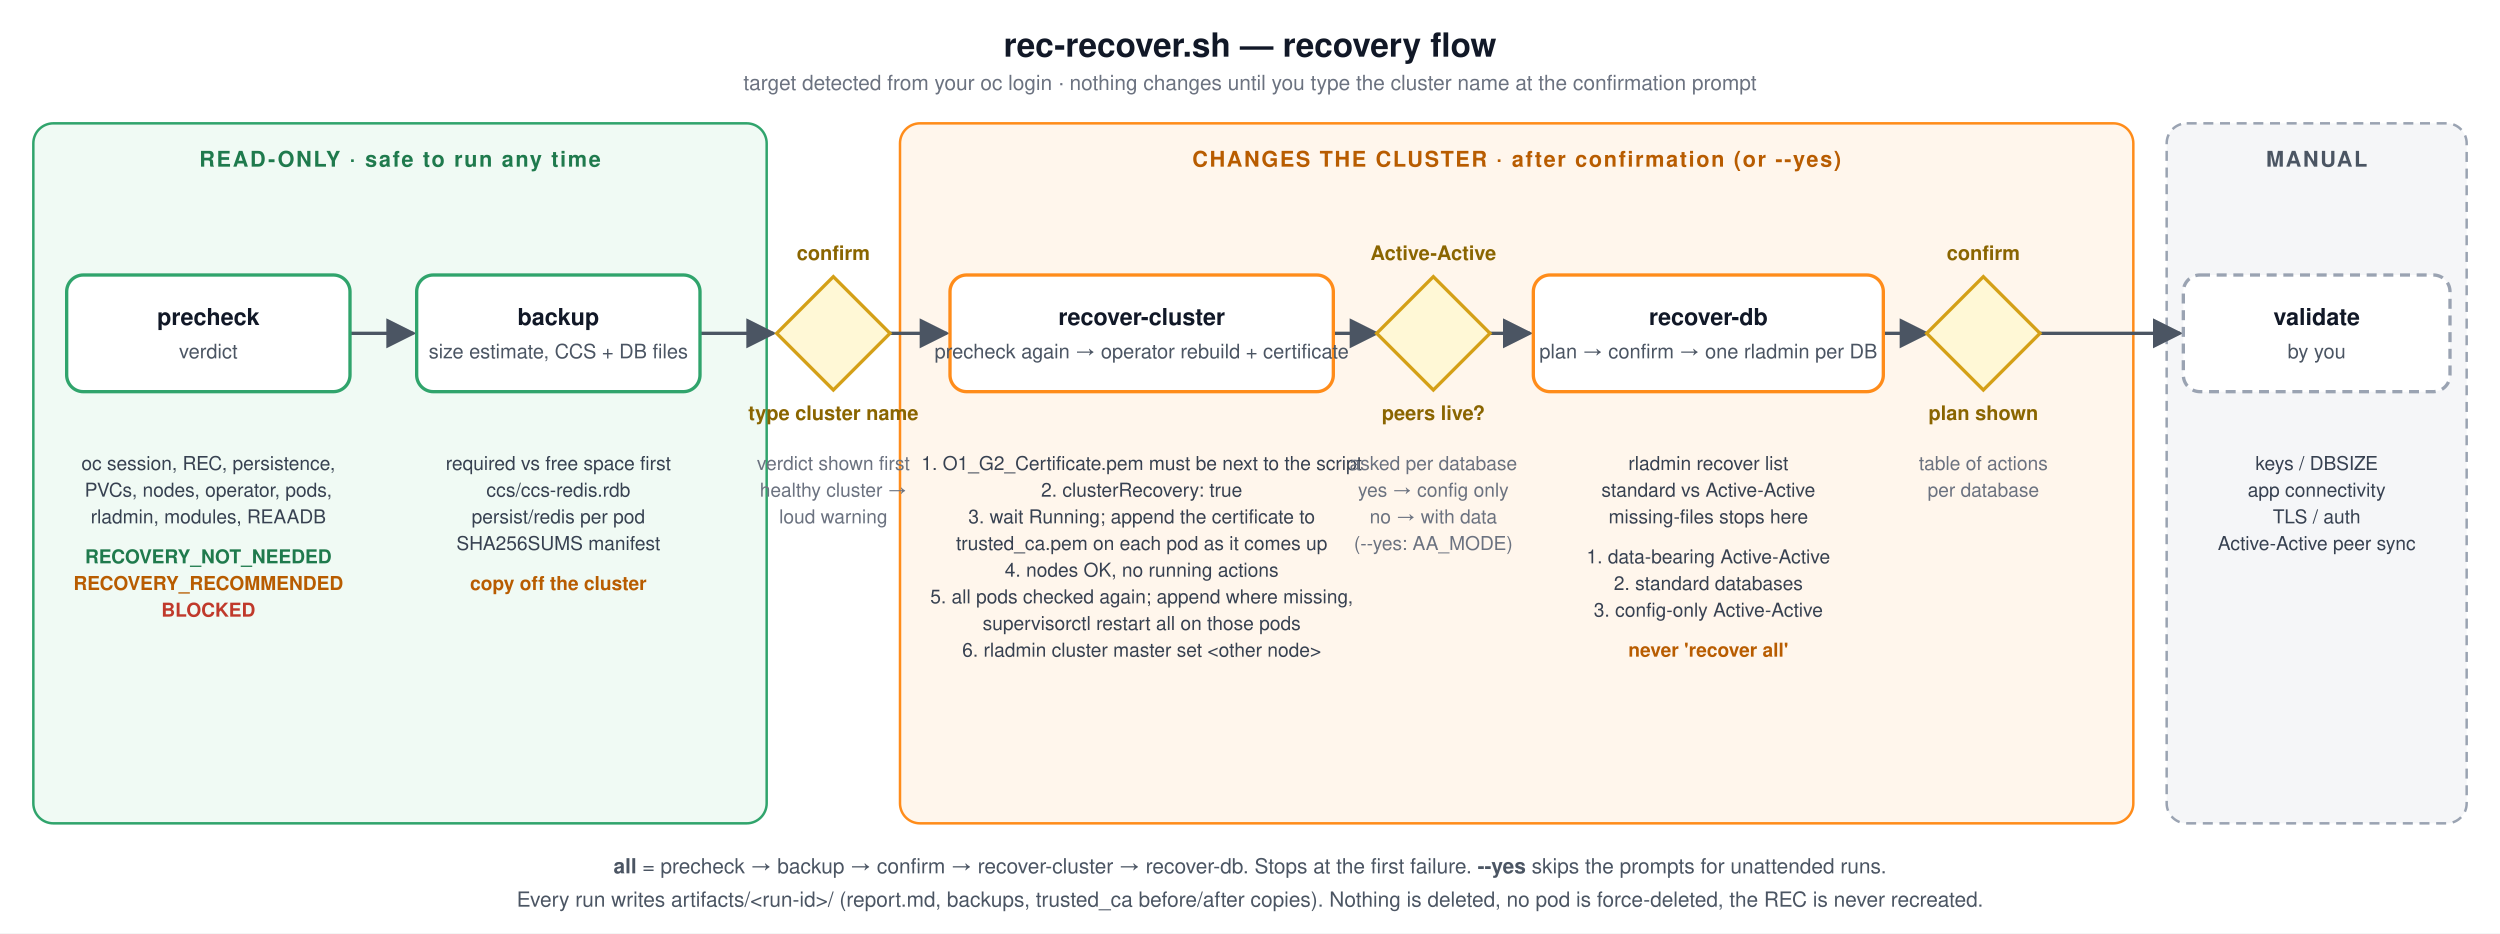
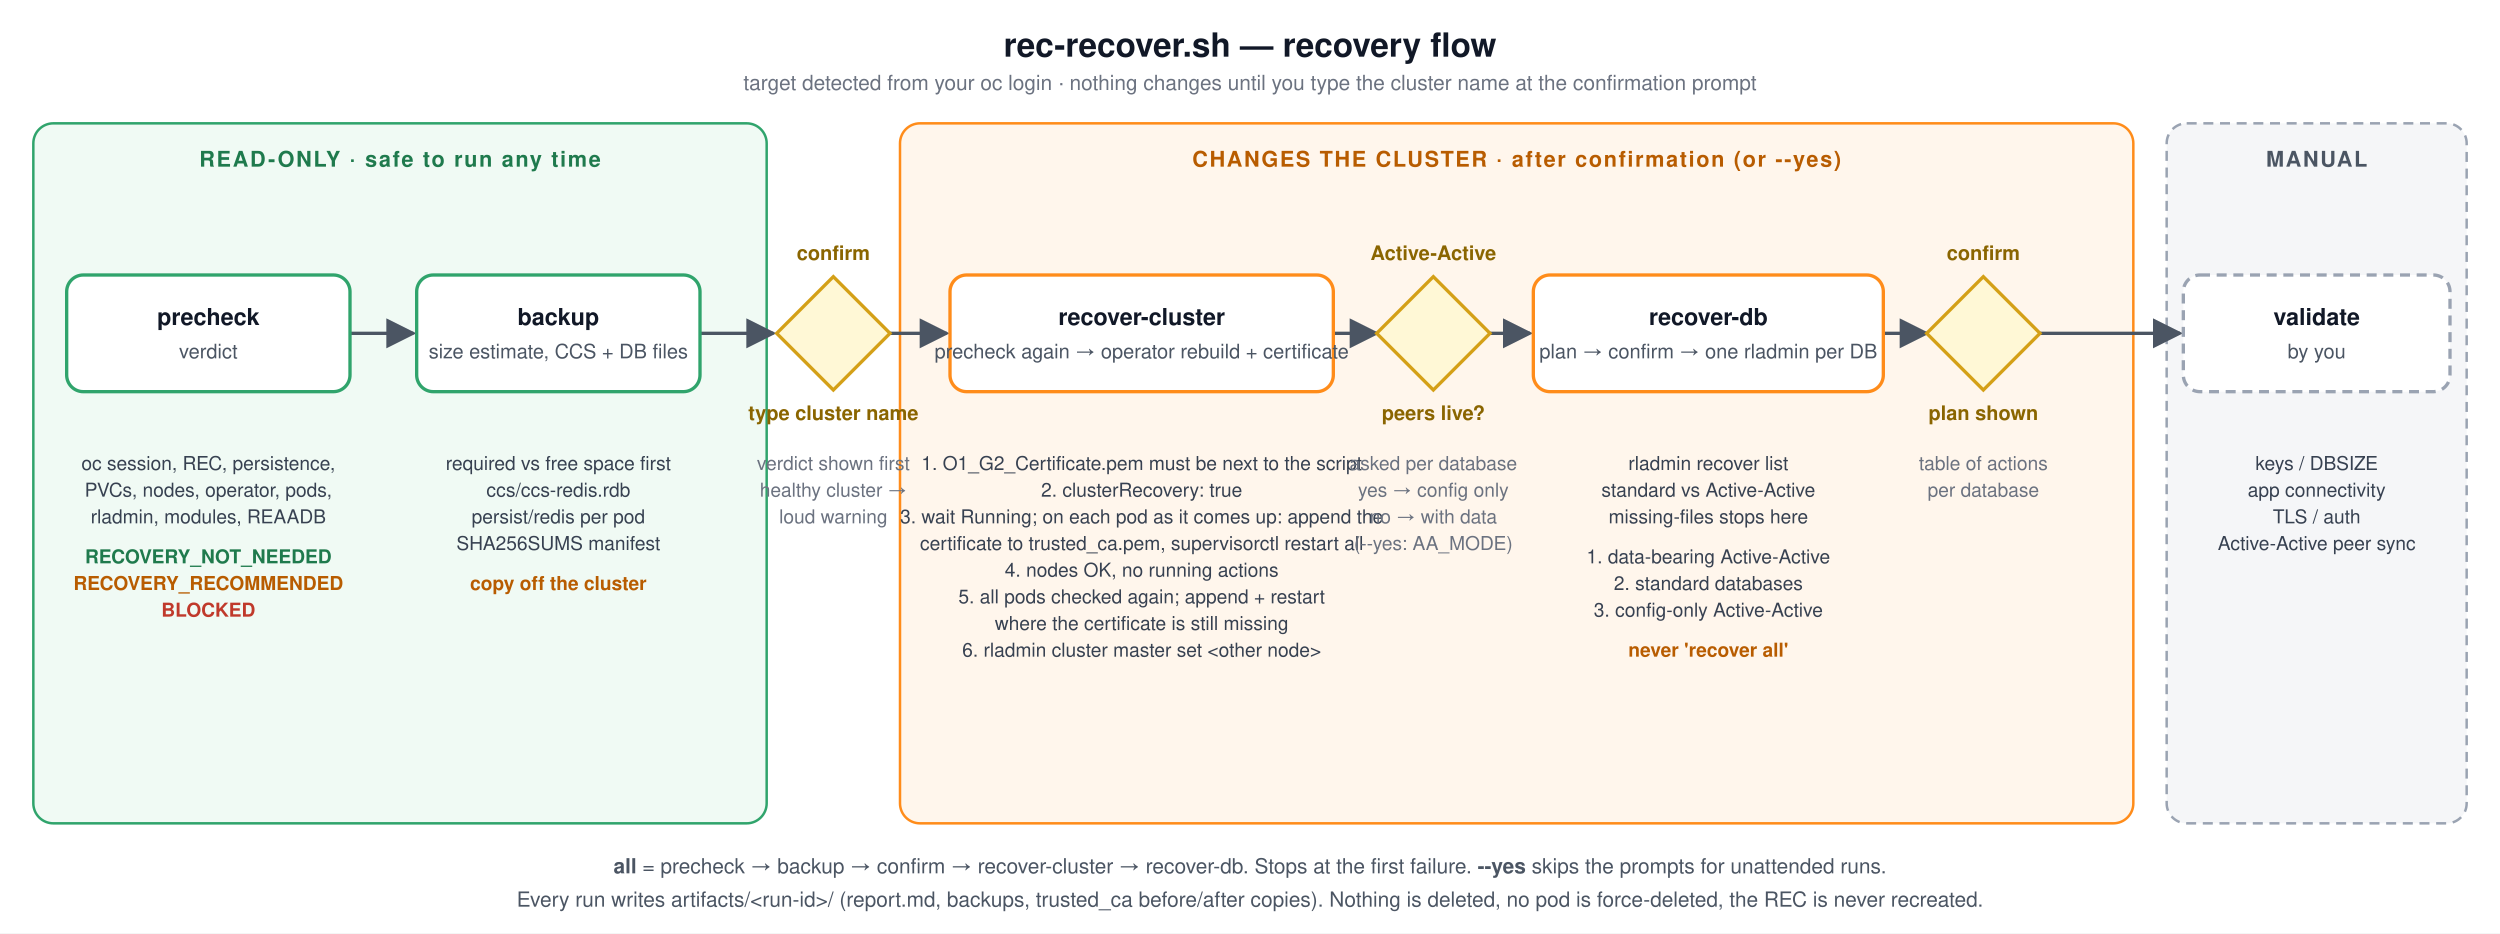
<svg xmlns="http://www.w3.org/2000/svg" width="1500" height="560" viewBox="0 0 1500 560" font-family="-apple-system, Segoe UI, Helvetica, Arial, sans-serif">
  <defs>
    <marker id="arrow" viewBox="0 0 10 10" refX="9" refY="5" markerWidth="9" markerHeight="9" orient="auto-start-reverse">
      <path d="M 0 0 L 10 5 L 0 10 z" fill="#4b5563" />
    </marker>
  </defs>
  <rect width="1500" height="560" fill="#ffffff" />
  <text x="750" y="34" text-anchor="middle" font-size="20" font-weight="700" fill="#111827">rec-recover.sh — recovery flow</text>
  <text x="750" y="54" text-anchor="middle" font-size="12.5" fill="#6b7280">target detected from your oc login · nothing changes until you type the cluster name at the confirmation prompt</text>
  <rect x="20" y="74" width="440" height="420" rx="12" fill="#f0faf4" stroke="#30a46c" stroke-width="1.5" />
  <text x="240" y="100" text-anchor="middle" font-size="13" font-weight="700" fill="#1f7a4d" letter-spacing="1">READ-ONLY  ·  safe to run any time</text>
  <rect x="540" y="74" width="740" height="420" rx="12" fill="#fff6ec" stroke="#ff8c1a" stroke-width="1.5" />
  <text x="910" y="100" text-anchor="middle" font-size="13" font-weight="700" fill="#b85c00" letter-spacing="1">CHANGES THE CLUSTER  ·  after confirmation (or --yes)</text>
  <rect x="1300" y="74" width="180" height="420" rx="12" fill="#f5f6f8" stroke="#9aa3b2" stroke-width="1.5" stroke-dasharray="6 4" />
  <text x="1390" y="100" text-anchor="middle" font-size="13" font-weight="700" fill="#4b5563" letter-spacing="1">MANUAL</text>
  <g stroke="#4b5563" stroke-width="2" fill="none" marker-end="url(#arrow)">
    <line x1="210" y1="200" x2="248" y2="200" />
    <line x1="420" y1="200" x2="464" y2="200" />
    <line x1="534" y1="200" x2="568" y2="200" />
    <line x1="800" y1="200" x2="826" y2="200" />
    <line x1="894" y1="200" x2="918" y2="200" />
    <line x1="1130" y1="200" x2="1156" y2="200" />
    <line x1="1224" y1="200" x2="1308" y2="200" />
  </g>
  <g font-size="14" text-anchor="middle">
    <rect x="40" y="165" width="170" height="70" rx="10" fill="#ffffff" stroke="#30a46c" stroke-width="2" />
    <text x="125" y="195" font-weight="700" fill="#111827">precheck</text>
    <text x="125" y="215" font-size="12" fill="#4b5563">verdict</text>
    <rect x="250" y="165" width="170" height="70" rx="10" fill="#ffffff" stroke="#30a46c" stroke-width="2" />
    <text x="335" y="195" font-weight="700" fill="#111827">backup</text>
    <text x="335" y="215" font-size="12" fill="#4b5563">size estimate, CCS + DB files</text>
  </g>
  <g transform="translate(500 200)">
    <polygon points="0,-34 34,0 0,34 -34,0" fill="#fff8d6" stroke="#d4a017" stroke-width="2" />
    <text x="0" y="-44" text-anchor="middle" font-size="12" font-weight="700" fill="#8a6500">confirm</text>
    <text x="0" y="52" text-anchor="middle" font-size="12" font-weight="700" fill="#8a6500">type cluster name</text>
  </g>
  <g font-size="14" text-anchor="middle">
    <rect x="570" y="165" width="230" height="70" rx="10" fill="#ffffff" stroke="#ff8c1a" stroke-width="2" />
    <text x="685" y="195" font-weight="700" fill="#111827">recover-cluster</text>
    <text x="685" y="215" font-size="12" fill="#4b5563">precheck again → operator rebuild + certificate</text>
  </g>
  <g transform="translate(860 200)">
    <polygon points="0,-34 34,0 0,34 -34,0" fill="#fff8d6" stroke="#d4a017" stroke-width="2" />
    <text x="0" y="-44" text-anchor="middle" font-size="12" font-weight="700" fill="#8a6500">Active-Active</text>
    <text x="0" y="52" text-anchor="middle" font-size="12" font-weight="700" fill="#8a6500">peers live?</text>
  </g>
  <g font-size="14" text-anchor="middle">
    <rect x="920" y="165" width="210" height="70" rx="10" fill="#ffffff" stroke="#ff8c1a" stroke-width="2" />
    <text x="1025" y="195" font-weight="700" fill="#111827">recover-db</text>
    <text x="1025" y="215" font-size="12" fill="#4b5563">plan → confirm → one rladmin per DB</text>
    <rect x="1310" y="165" width="160" height="70" rx="10" fill="#ffffff" stroke="#9aa3b2" stroke-width="2" stroke-dasharray="6 4" />
    <text x="1390" y="195" font-weight="700" fill="#111827">validate</text>
    <text x="1390" y="215" font-size="12" fill="#4b5563">by you</text>
  </g>
  <g transform="translate(1190 200)">
    <polygon points="0,-34 34,0 0,34 -34,0" fill="#fff8d6" stroke="#d4a017" stroke-width="2" />
    <text x="0" y="-44" text-anchor="middle" font-size="12" font-weight="700" fill="#8a6500">confirm</text>
    <text x="0" y="52" text-anchor="middle" font-size="12" font-weight="700" fill="#8a6500">plan shown</text>
  </g>
  <g font-size="11.5" fill="#374151">
    <text x="125" y="282" text-anchor="middle">oc session, REC, persistence,</text>
    <text x="125" y="298" text-anchor="middle">PVCs, nodes, operator, pods,</text>
    <text x="125" y="314" text-anchor="middle">rladmin, modules, REAADB</text>
    <text x="125" y="338" text-anchor="middle" font-weight="700" fill="#1f7a4d">RECOVERY_NOT_NEEDED</text>
    <text x="125" y="354" text-anchor="middle" font-weight="700" fill="#b85c00">RECOVERY_RECOMMENDED</text>
    <text x="125" y="370" text-anchor="middle" font-weight="700" fill="#c0392b">BLOCKED</text>
    <text x="335" y="282" text-anchor="middle">required vs free space first</text>
    <text x="335" y="298" text-anchor="middle">ccs/ccs-redis.rdb</text>
    <text x="335" y="314" text-anchor="middle">persist/redis per pod</text>
    <text x="335" y="330" text-anchor="middle">SHA256SUMS manifest</text>
    <text x="335" y="354" text-anchor="middle" font-weight="700" fill="#b85c00">copy off the cluster</text>
    <text x="685" y="282" text-anchor="middle">1. O1_G2_Certificate.pem must be next to the script</text>
    <text x="685" y="298" text-anchor="middle">2. clusterRecovery: true</text>
-     <text x="685" y="314" text-anchor="middle">3. wait Running; append the certificate to</text>
-     <text x="685" y="330" text-anchor="middle">    trusted_ca.pem on each pod as it comes up</text>
+     <text x="685" y="314" text-anchor="middle">3. wait Running; on each pod as it comes up: append the</text>
+     <text x="685" y="330" text-anchor="middle">    certificate to trusted_ca.pem, supervisorctl restart all</text>
    <text x="685" y="346" text-anchor="middle">4. nodes OK, no running actions</text>
-     <text x="685" y="362" text-anchor="middle">5. all pods checked again; append where missing,</text>
-     <text x="685" y="378" text-anchor="middle">    supervisorctl restart all on those pods</text>
+     <text x="685" y="362" text-anchor="middle">5. all pods checked again; append + restart</text>
+     <text x="685" y="378" text-anchor="middle">    where the certificate is still missing</text>
    <text x="685" y="394" text-anchor="middle">6. rladmin cluster master set &lt;other node&gt;</text>
    <text x="1025" y="282" text-anchor="middle">rladmin recover list</text>
    <text x="1025" y="298" text-anchor="middle">standard vs Active-Active</text>
    <text x="1025" y="314" text-anchor="middle">missing-files stops here</text>
    <text x="1025" y="338" text-anchor="middle">1. data-bearing Active-Active</text>
    <text x="1025" y="354" text-anchor="middle">2. standard databases</text>
    <text x="1025" y="370" text-anchor="middle">3. config-only Active-Active</text>
    <text x="1025" y="394" text-anchor="middle" font-weight="700" fill="#b85c00">never 'recover all'</text>
    <text x="1390" y="282" text-anchor="middle">keys / DBSIZE</text>
    <text x="1390" y="298" text-anchor="middle">app connectivity</text>
    <text x="1390" y="314" text-anchor="middle">TLS / auth</text>
    <text x="1390" y="330" text-anchor="middle">Active-Active peer sync</text>
  </g>
  <g font-size="11.5" fill="#6b7280" text-anchor="middle">
    <text x="500" y="282">verdict shown first</text>
    <text x="500" y="298">healthy cluster →</text>
    <text x="500" y="314">loud warning</text>
    <text x="860" y="282">asked per database</text>
    <text x="860" y="298">yes → config only</text>
    <text x="860" y="314">no → with data</text>
    <text x="860" y="330">(--yes: AA_MODE)</text>
    <text x="1190" y="282">table of actions</text>
    <text x="1190" y="298">per database</text>
  </g>
  <text x="750" y="524" text-anchor="middle" font-size="12.5" fill="#4b5563">
    <tspan font-weight="700">all</tspan> = precheck → backup → confirm → recover-cluster → recover-db. Stops at the first failure. <tspan font-weight="700">--yes</tspan> skips the prompts for unattended runs.
  </text>
  <text x="750" y="544" text-anchor="middle" font-size="12.5" fill="#4b5563">Every run writes artifacts/&lt;run-id&gt;/ (report.md, backups, trusted_ca before/after copies). Nothing is deleted, no pod is force-deleted, the REC is never recreated.</text>
</svg>
